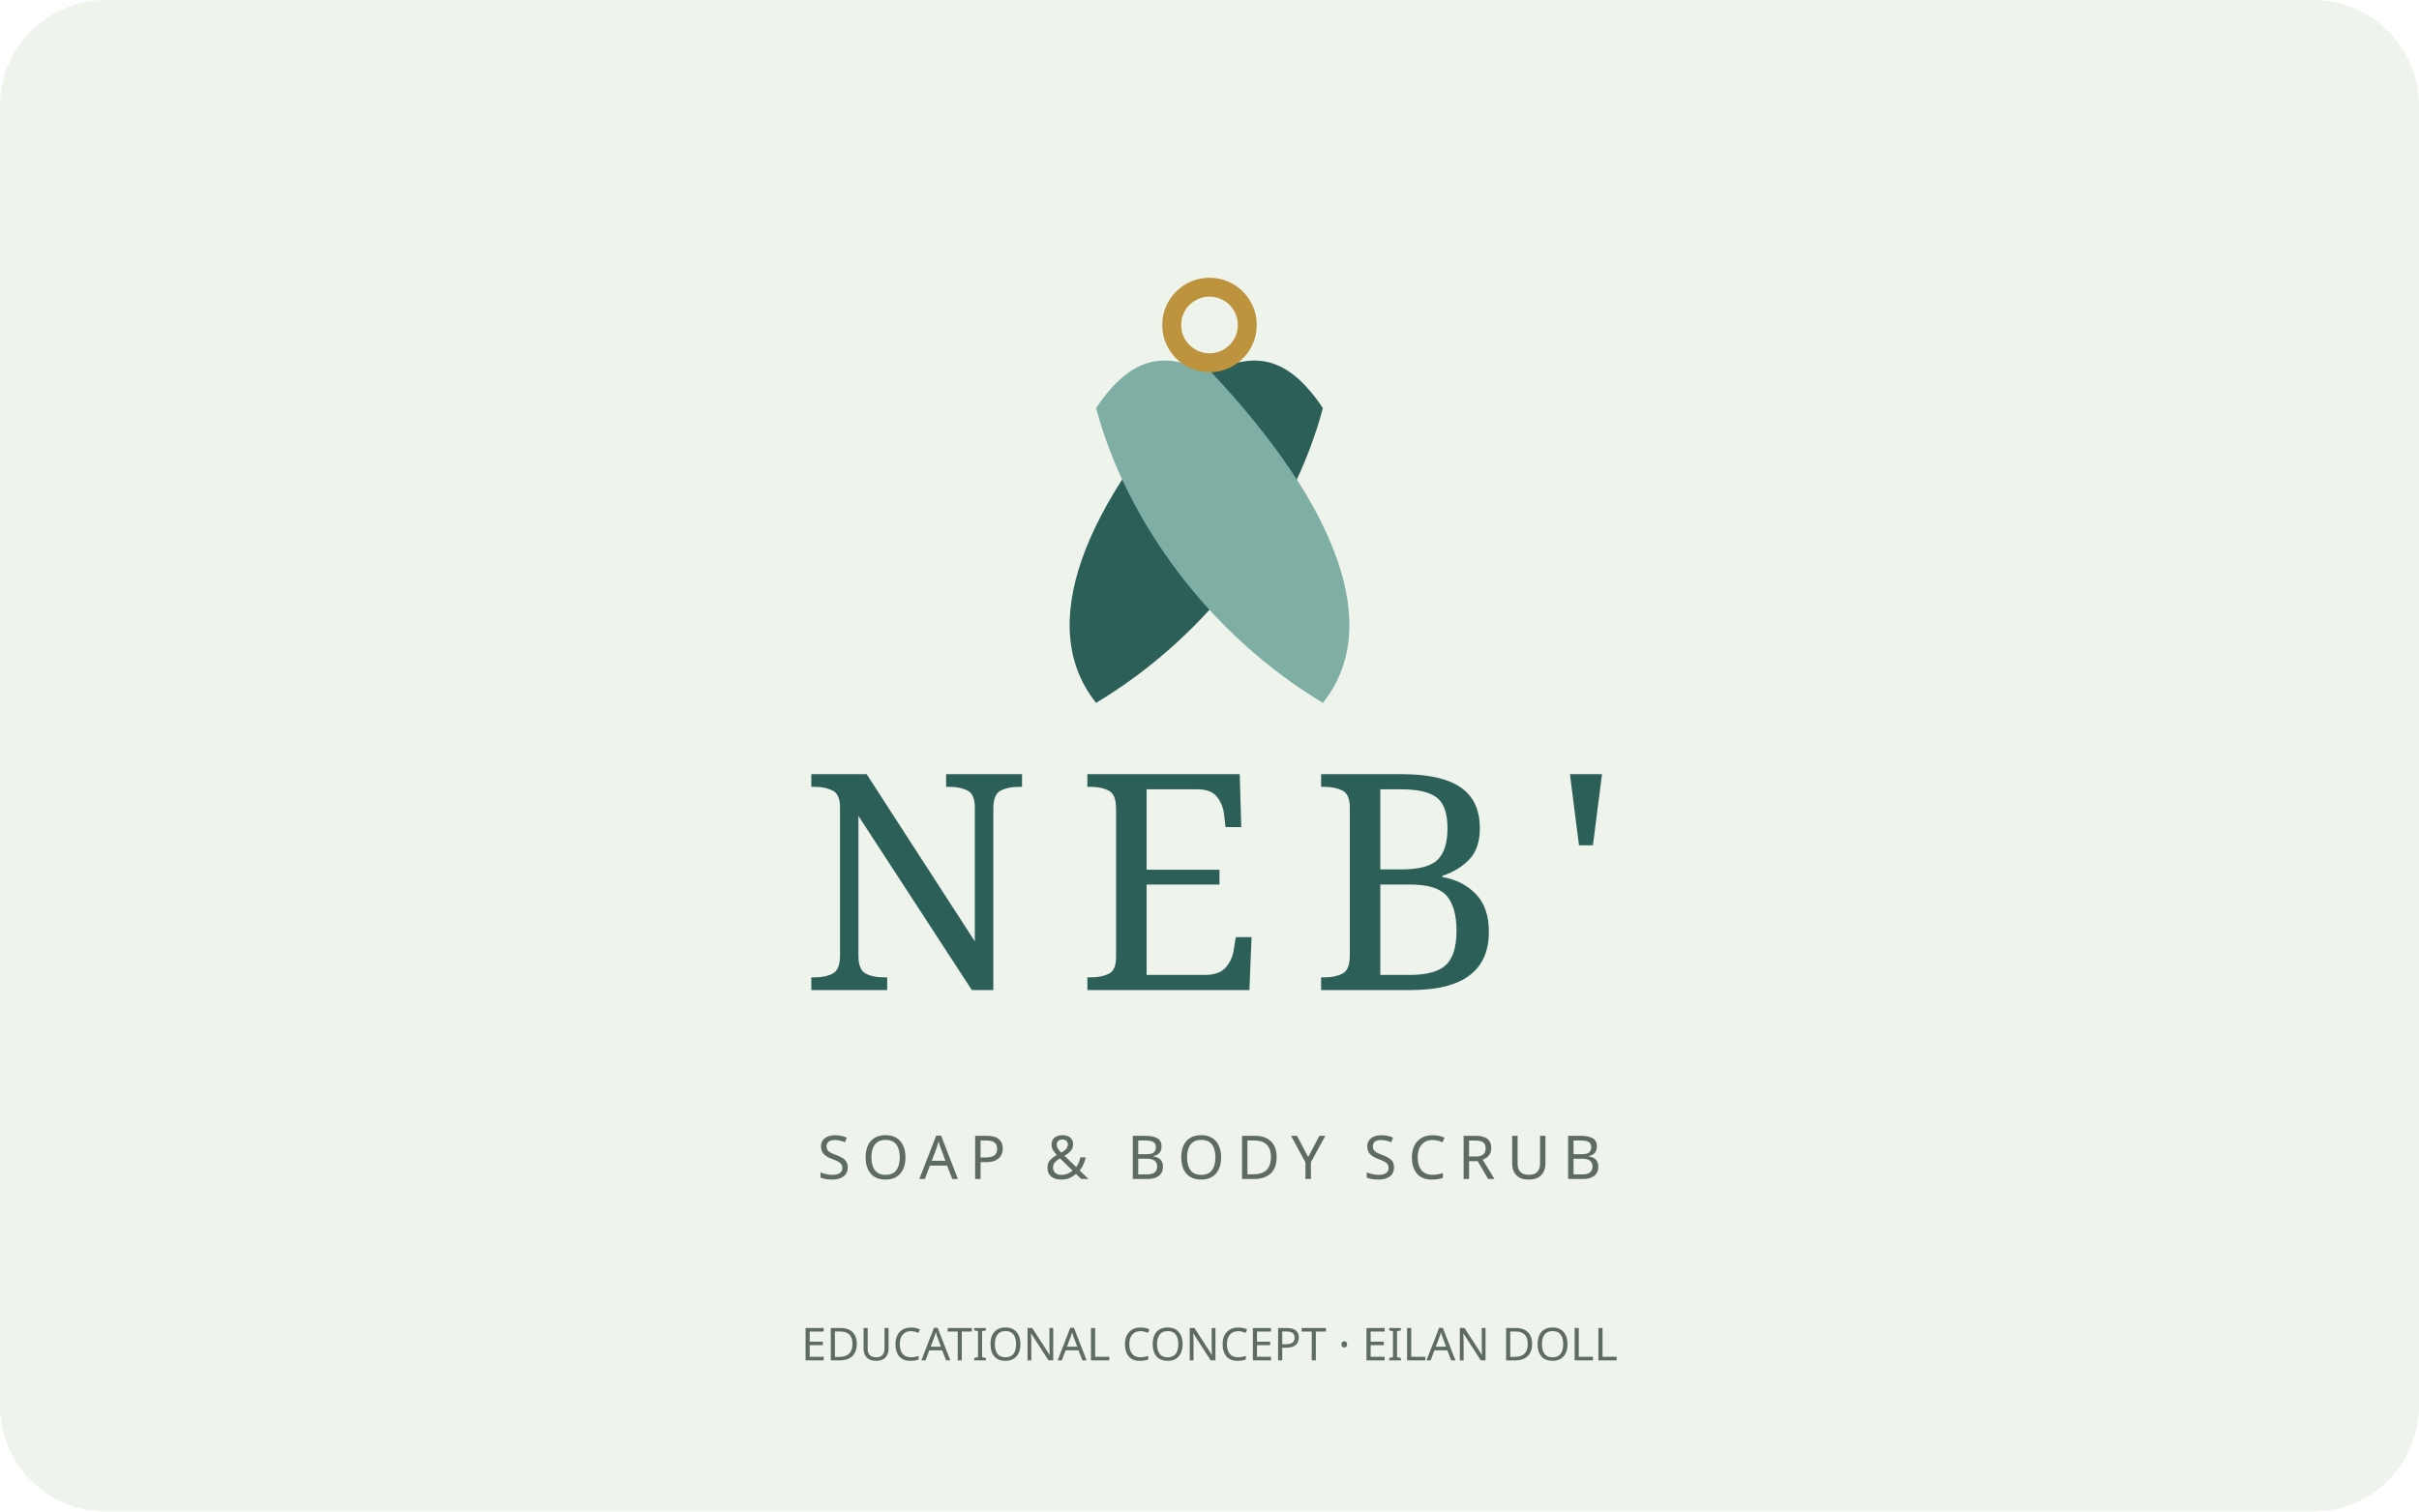
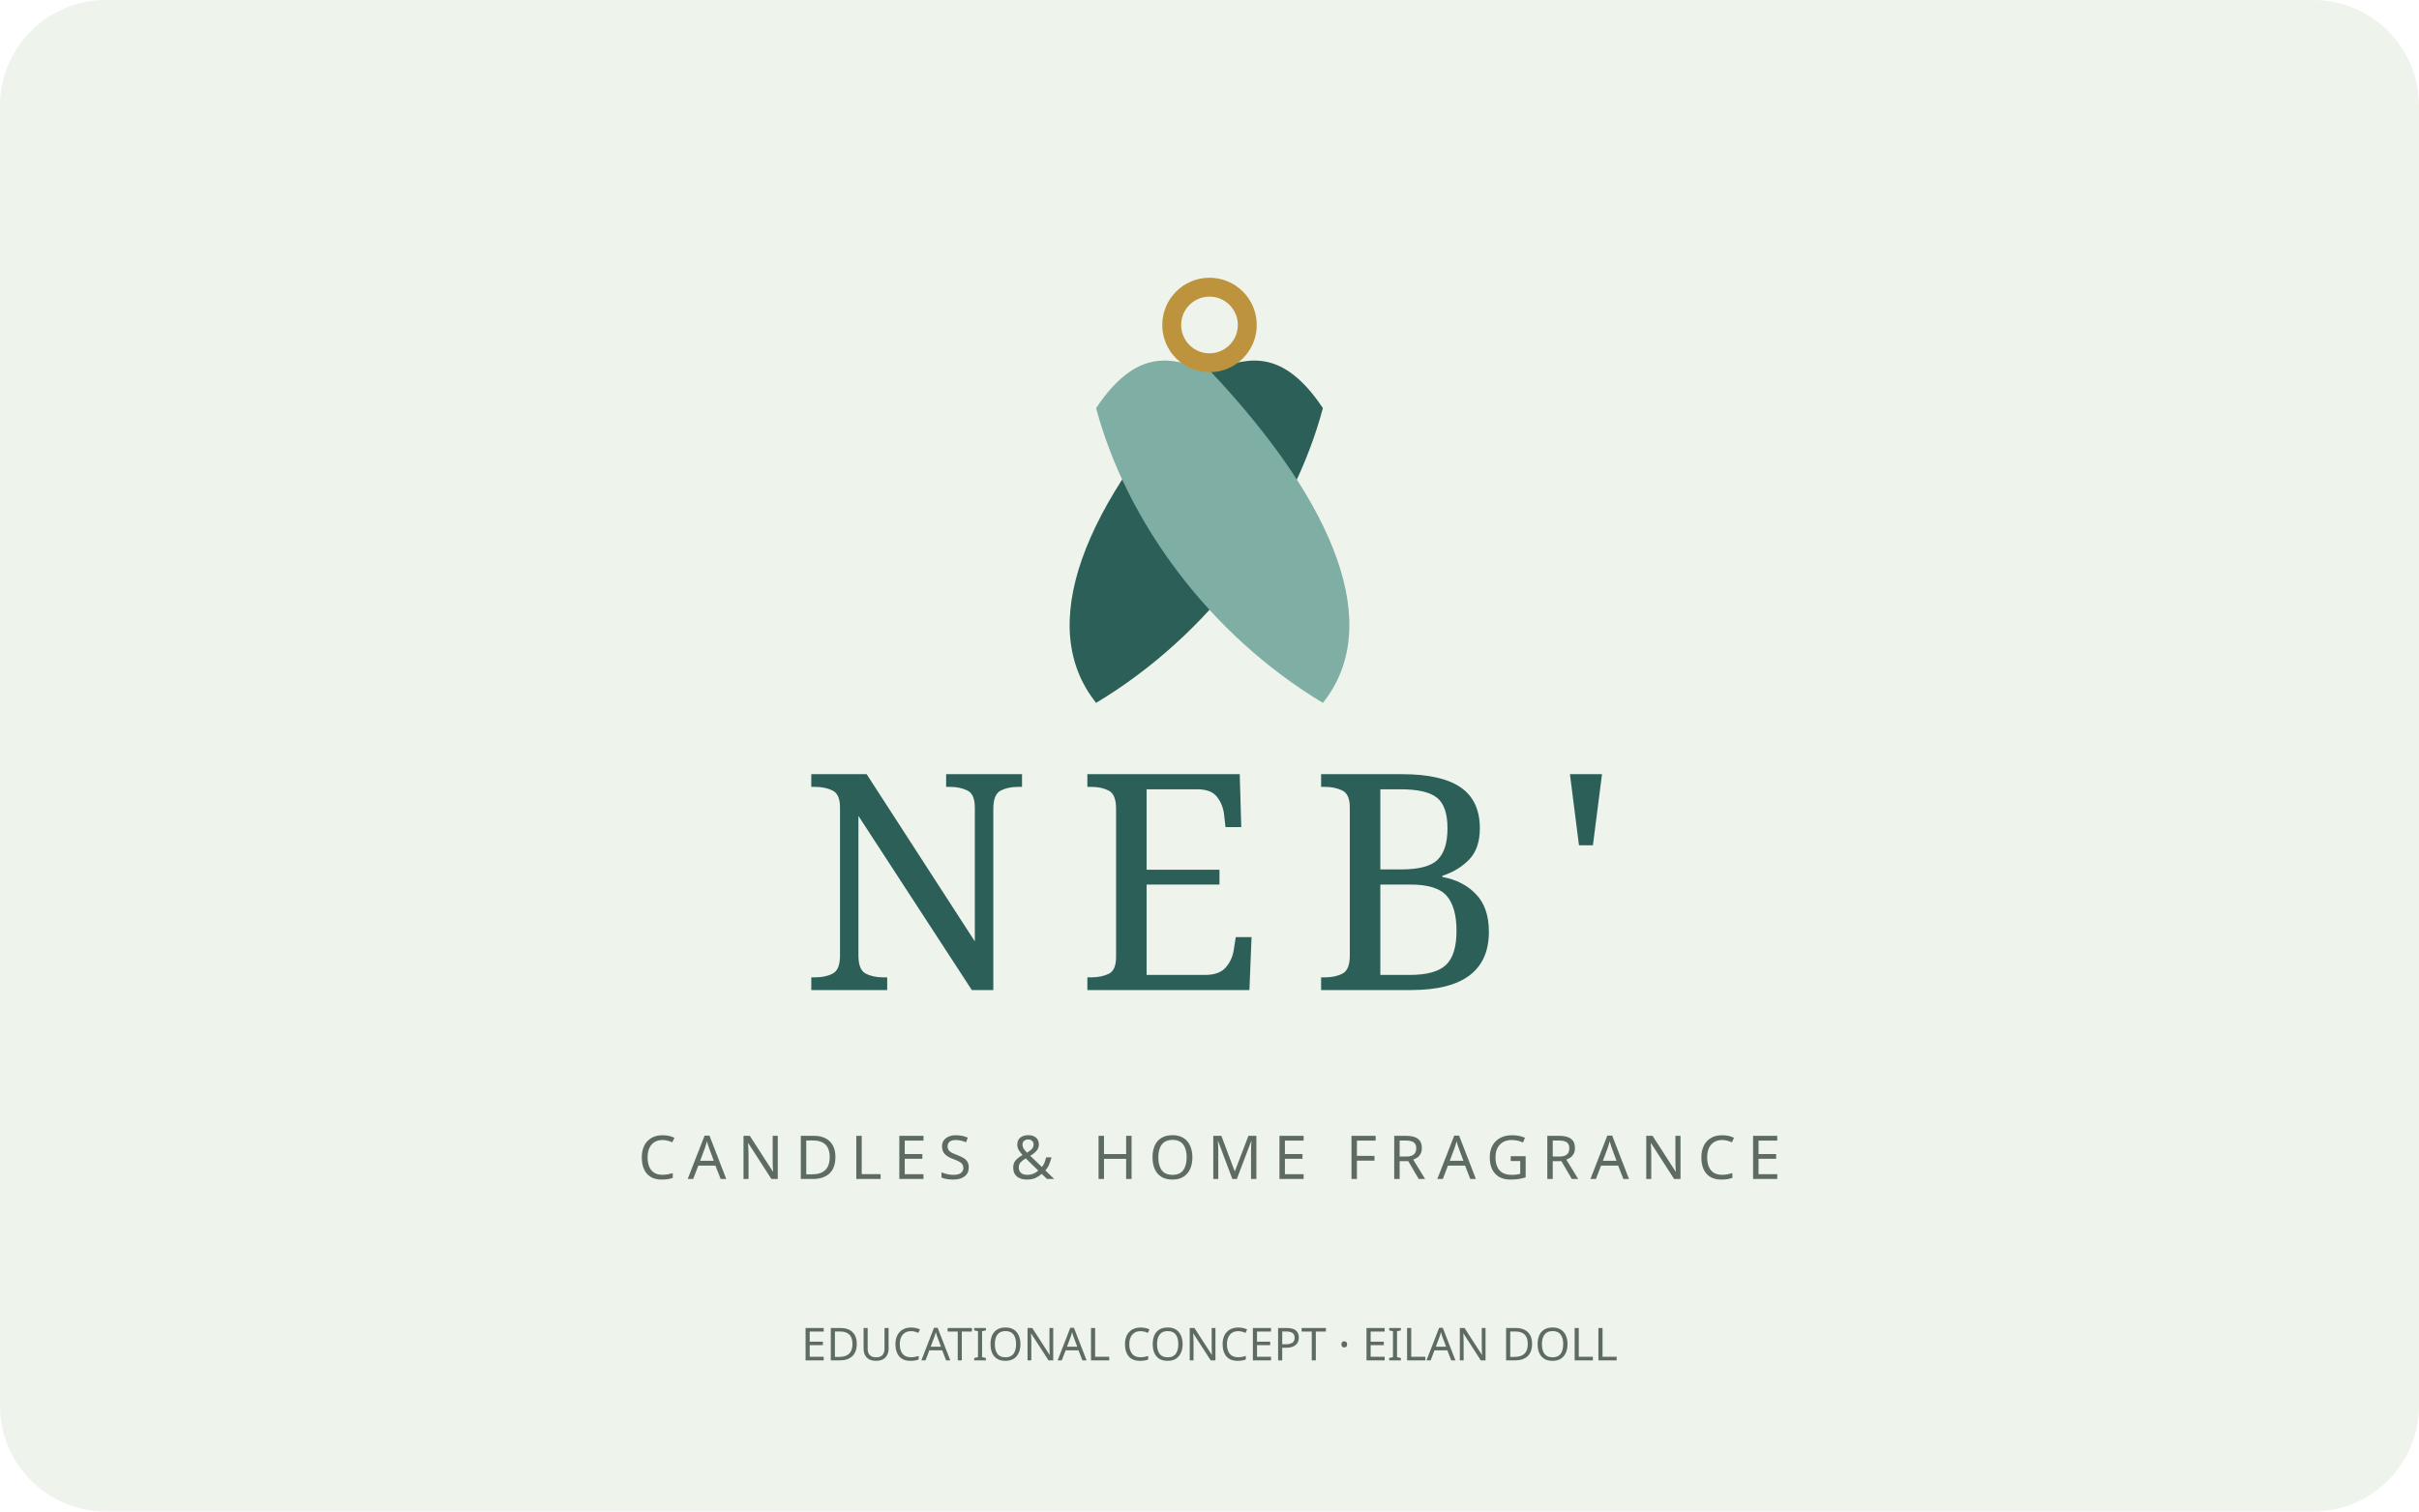
<svg xmlns="http://www.w3.org/2000/svg" viewBox="0 0 640 400" role="img" aria-labelledby="title desc">
  <rect width="640" height="400" rx="28" fill="#eef3ec" />
  <g transform="translate(320 108)">
    <path d="M0 -10C-34 26-46 58-30 78 0 60 22 30 30 0C18 -18 8 -12 0 -10Z" fill="#2b5f57" />
    <path d="M0 -10C34 26 46 58 30 78 0 60-22 30-30 0C-18-18-8-12 0-10Z" fill="#7faea4" />
    <circle cx="0" cy="-22" r="10" fill="none" stroke="#bd943d" stroke-width="5" />
  </g>
  <text x="320" y="262" text-anchor="middle" font-family="Georgia,serif" font-size="80" letter-spacing="12" fill="#2b5f57">NEB'</text>
-   <text x="320" y="312" text-anchor="middle" font-family="Tahoma,sans-serif" font-size="16" letter-spacing="3" fill="#5d6b62">SOAP &amp; BODY SCRUB</text>
+   <text x="320" y="312" text-anchor="middle" font-family="Tahoma,sans-serif" font-size="16" letter-spacing="3" fill="#5d6b62">CANDLES &amp; HOME FRAGRANCE</text>
  <text x="320" y="360" text-anchor="middle" font-family="Tahoma,sans-serif" font-size="12" fill="#5d6b62">EDUCATIONAL CONCEPT · EILAN DOLL</text>
</svg>
